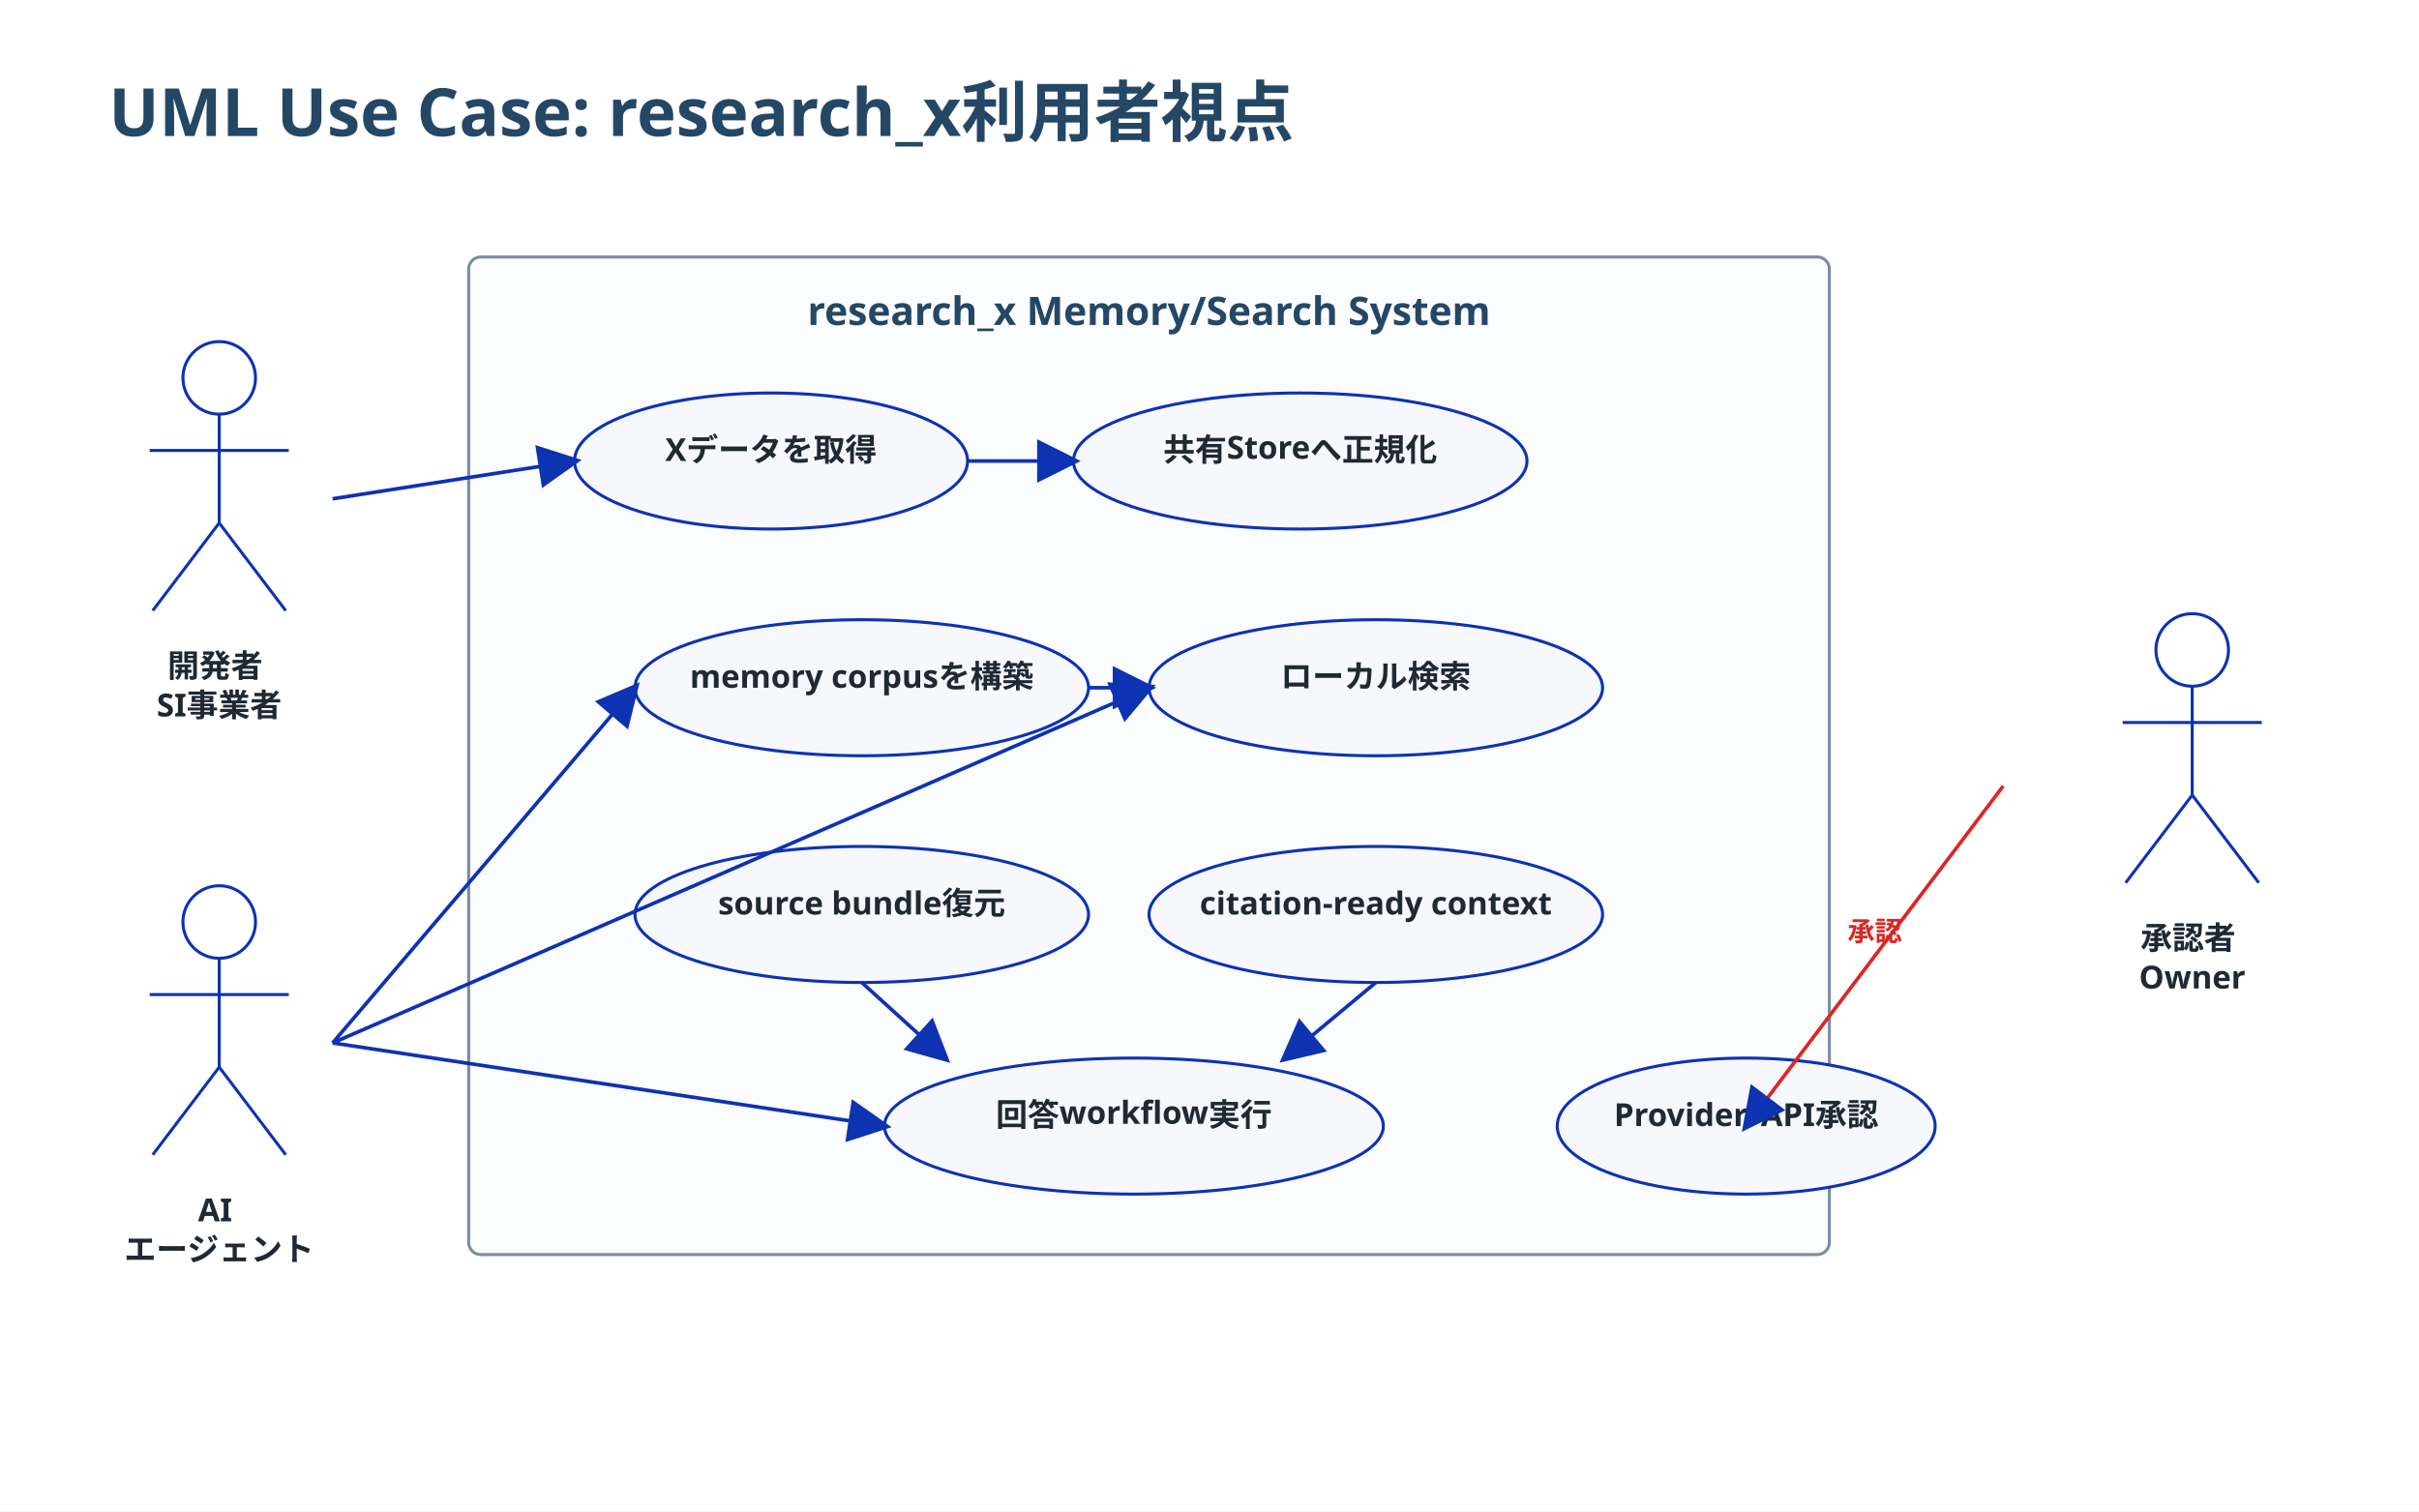
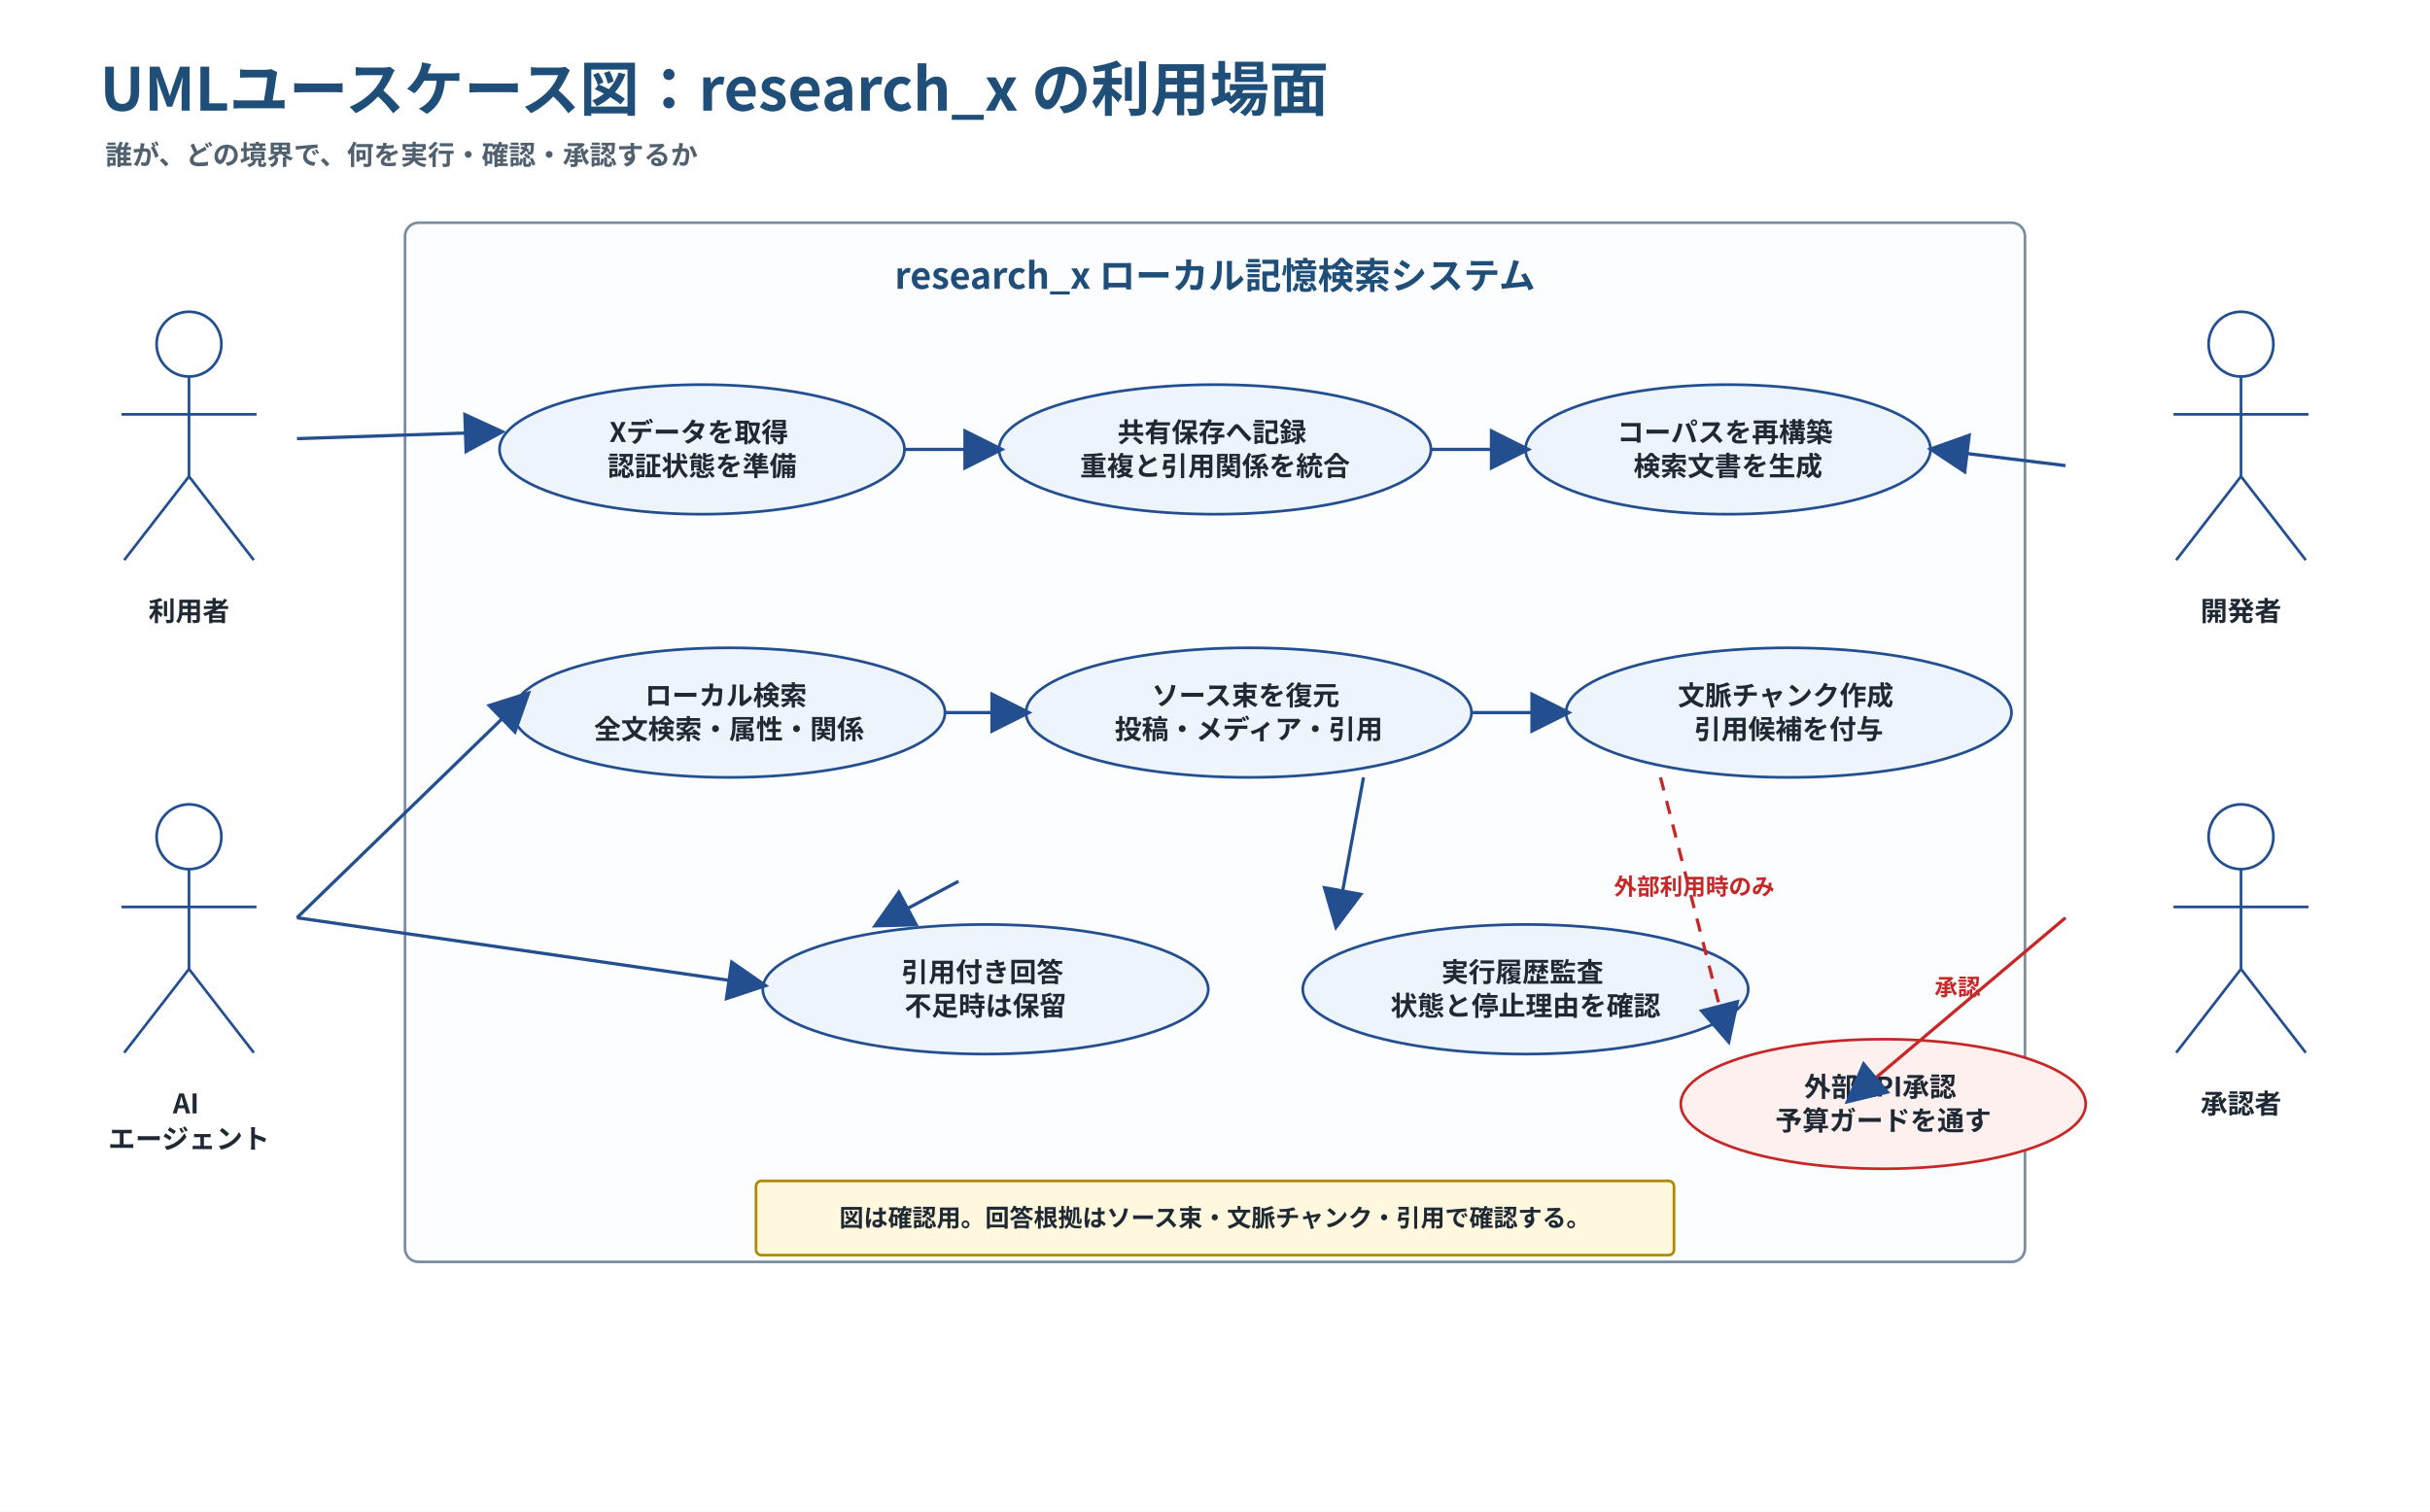
- <svg xmlns="http://www.w3.org/2000/svg" width="1600" height="1000" viewBox="0 0 1600 1000">
+ <svg xmlns="http://www.w3.org/2000/svg" width="1800" height="1120" viewBox="0 0 1800 1120">
  <defs>
-     <marker id="arrow" markerWidth="12" markerHeight="12" refX="10" refY="6" orient="auto">
-       <path d="M0,0 L12,6 L0,12 Z" fill="#0d32b2" />
+     <marker id="arrow" markerWidth="13" markerHeight="13" refX="11" refY="6.5" orient="auto">
+       <path d="M0,0 L13,6.5 L0,13 Z" fill="#234e8f" />
    </marker>
    <marker id="openArrow" markerWidth="14" markerHeight="14" refX="12" refY="7" orient="auto">
-       <path d="M1,1 L13,7 L1,13" fill="none" stroke="#0d32b2" stroke-width="2" />
+       <path d="M1,1 L13,7 L1,13" fill="none" stroke="#234e8f" stroke-width="2" />
    </marker>
    <style>
-     text { font-family: "Yu Gothic", "Meiryo", "Aptos", "Segoe UI", sans-serif; }
+     text { font-family: "Yu Gothic", "Meiryo", "Noto Sans CJK JP", "Aptos", "Segoe UI", sans-serif; }
  </style>
  </defs>
  <rect width="100%" height="100%" fill="#ffffff" />
-   <text x="72" y="90" font-size="44" font-weight="700" text-anchor="start" fill="#244766">
-     <tspan x="72" dy="0">UML Use Case: research_x利用者視点</tspan>
+   <text x="74" y="82" font-size="44" font-weight="800" text-anchor="start" fill="#1f4e79">
+     <tspan x="74" dy="0">UMLユースケース図：research_x の利用場面</tspan>
  </text>
-   <circle cx="145" cy="250" r="24" fill="#ffffff" stroke="#0d32b2" stroke-width="2" />
-   <line x1="145" y1="274" x2="145" y2="346" stroke="#0d32b2" stroke-width="2" />
-   <line x1="99" y1="298" x2="191" y2="298" stroke="#0d32b2" stroke-width="2" />
-   <line x1="145" y1="346" x2="101" y2="404" stroke="#0d32b2" stroke-width="2" />
-   <line x1="145" y1="346" x2="189" y2="404" stroke="#0d32b2" stroke-width="2" />
-   <text x="145" y="448" font-size="21" font-weight="700" text-anchor="middle" fill="#1f2933">
-     <tspan x="145" dy="0">開発者</tspan>
-     <tspan x="145" dy="26">SI事業者</tspan>
+   <text x="78" y="122" font-size="20" font-weight="600" text-anchor="start" fill="#50606f">
+     <tspan x="78" dy="0">誰が、どの境界で、何を実行・確認・承認するか</tspan>
  </text>
-   <circle cx="145" cy="610" r="24" fill="#ffffff" stroke="#0d32b2" stroke-width="2" />
-   <line x1="145" y1="634" x2="145" y2="706" stroke="#0d32b2" stroke-width="2" />
-   <line x1="99" y1="658" x2="191" y2="658" stroke="#0d32b2" stroke-width="2" />
-   <line x1="145" y1="706" x2="101" y2="764" stroke="#0d32b2" stroke-width="2" />
-   <line x1="145" y1="706" x2="189" y2="764" stroke="#0d32b2" stroke-width="2" />
-   <text x="145" y="808" font-size="21" font-weight="700" text-anchor="middle" fill="#1f2933">
-     <tspan x="145" dy="0">AI</tspan>
-     <tspan x="145" dy="26">エージェント</tspan>
+   <circle cx="140" cy="255" r="24" fill="#ffffff" stroke="#234e8f" stroke-width="2" />
+   <line x1="140" y1="279" x2="140" y2="353" stroke="#234e8f" stroke-width="2" />
+   <line x1="90" y1="307" x2="190" y2="307" stroke="#234e8f" stroke-width="2" />
+   <line x1="140" y1="353" x2="92" y2="415" stroke="#234e8f" stroke-width="2" />
+   <line x1="140" y1="353" x2="188" y2="415" stroke="#234e8f" stroke-width="2" />
+   <text x="140" y="460" font-size="20" font-weight="800" text-anchor="middle" fill="#1f2933">
+     <tspan x="140" dy="0">利用者</tspan>
  </text>
-   <circle cx="1450" cy="430" r="24" fill="#ffffff" stroke="#0d32b2" stroke-width="2" />
-   <line x1="1450" y1="454" x2="1450" y2="526" stroke="#0d32b2" stroke-width="2" />
-   <line x1="1404" y1="478" x2="1496" y2="478" stroke="#0d32b2" stroke-width="2" />
-   <line x1="1450" y1="526" x2="1406" y2="584" stroke="#0d32b2" stroke-width="2" />
-   <line x1="1450" y1="526" x2="1494" y2="584" stroke="#0d32b2" stroke-width="2" />
-   <text x="1450" y="628" font-size="21" font-weight="700" text-anchor="middle" fill="#1f2933">
-     <tspan x="1450" dy="0">承認者</tspan>
-     <tspan x="1450" dy="26">Owner</tspan>
+   <circle cx="140" cy="620" r="24" fill="#ffffff" stroke="#234e8f" stroke-width="2" />
+   <line x1="140" y1="644" x2="140" y2="718" stroke="#234e8f" stroke-width="2" />
+   <line x1="90" y1="672" x2="190" y2="672" stroke="#234e8f" stroke-width="2" />
+   <line x1="140" y1="718" x2="92" y2="780" stroke="#234e8f" stroke-width="2" />
+   <line x1="140" y1="718" x2="188" y2="780" stroke="#234e8f" stroke-width="2" />
+   <text x="140" y="825" font-size="20" font-weight="800" text-anchor="middle" fill="#1f2933">
+     <tspan x="140" dy="0">AI</tspan>
+     <tspan x="140" dy="26">エージェント</tspan>
  </text>
-   <rect x="310" y="170" width="900" height="660" rx="8" fill="#fbfcfe" stroke="#7b8da0" stroke-width="2" />
-   <text x="760" y="215" font-size="26" font-weight="700" text-anchor="middle" fill="#244766">
-     <tspan x="760" dy="0">research_x Memory/Search System</tspan>
+   <circle cx="1660" cy="255" r="24" fill="#ffffff" stroke="#234e8f" stroke-width="2" />
+   <line x1="1660" y1="279" x2="1660" y2="353" stroke="#234e8f" stroke-width="2" />
+   <line x1="1610" y1="307" x2="1710" y2="307" stroke="#234e8f" stroke-width="2" />
+   <line x1="1660" y1="353" x2="1612" y2="415" stroke="#234e8f" stroke-width="2" />
+   <line x1="1660" y1="353" x2="1708" y2="415" stroke="#234e8f" stroke-width="2" />
+   <text x="1660" y="460" font-size="20" font-weight="800" text-anchor="middle" fill="#1f2933">
+     <tspan x="1660" dy="0">開発者</tspan>
  </text>
-   <ellipse cx="510" cy="305" rx="130" ry="45" fill="#f7f8fe" stroke="#0d32b2" stroke-width="2" />
-   <text x="510" y="305" font-size="21" font-weight="700" text-anchor="middle" fill="#1f2933">
-     <tspan x="510" dy="0">Xデータを取得</tspan>
+   <circle cx="1660" cy="620" r="24" fill="#ffffff" stroke="#234e8f" stroke-width="2" />
+   <line x1="1660" y1="644" x2="1660" y2="718" stroke="#234e8f" stroke-width="2" />
+   <line x1="1610" y1="672" x2="1710" y2="672" stroke="#234e8f" stroke-width="2" />
+   <line x1="1660" y1="718" x2="1612" y2="780" stroke="#234e8f" stroke-width="2" />
+   <line x1="1660" y1="718" x2="1708" y2="780" stroke="#234e8f" stroke-width="2" />
+   <text x="1660" y="825" font-size="20" font-weight="800" text-anchor="middle" fill="#1f2933">
+     <tspan x="1660" dy="0">承認者</tspan>
  </text>
-   <ellipse cx="860" cy="305" rx="150" ry="45" fill="#f7f8fe" stroke="#0d32b2" stroke-width="2" />
-   <text x="860" y="305" font-size="21" font-weight="700" text-anchor="middle" fill="#1f2933">
-     <tspan x="860" dy="0">共有Storeへ正規化</tspan>
+   <rect x="300" y="165" width="1200" height="770" rx="10" fill="#fbfdff" stroke="#7b8da0" stroke-width="2" />
+   <text x="900" y="214" font-size="27" font-weight="850" text-anchor="middle" fill="#1f4e79">
+     <tspan x="900" dy="0">research_x ローカル記憶検索システム</tspan>
  </text>
-   <ellipse cx="570" cy="455" rx="150" ry="45" fill="#f7f8fe" stroke="#0d32b2" stroke-width="2" />
-   <text x="570" y="455" font-size="21" font-weight="700" text-anchor="middle" fill="#1f2933">
-     <tspan x="570" dy="0">memory corpusを構築</tspan>
+   <ellipse cx="520" cy="333" rx="150" ry="48" fill="#edf4fb" stroke="#234e8f" stroke-width="2" />
+   <text x="520" y="327.5" font-size="20" font-weight="700" text-anchor="middle" fill="#1f2933">
+     <tspan x="520" dy="0">Xデータを取得</tspan>
+     <tspan x="520" dy="25">認証状態を準備</tspan>
  </text>
-   <ellipse cx="910" cy="455" rx="150" ry="45" fill="#f7f8fe" stroke="#0d32b2" stroke-width="2" />
-   <text x="910" y="455" font-size="21" font-weight="700" text-anchor="middle" fill="#1f2933">
-     <tspan x="910" dy="0">ローカル検索</tspan>
+   <ellipse cx="900" cy="333" rx="160" ry="48" fill="#edf4fb" stroke="#234e8f" stroke-width="2" />
+   <text x="900" y="327.5" font-size="20" font-weight="700" text-anchor="middle" fill="#1f2933">
+     <tspan x="900" dy="0">共有保存へ記録</tspan>
+     <tspan x="900" dy="25">重複と引用関係を統合</tspan>
  </text>
-   <ellipse cx="570" cy="605" rx="150" ry="45" fill="#f7f8fe" stroke="#0d32b2" stroke-width="2" />
-   <text x="570" y="605" font-size="21" font-weight="700" text-anchor="middle" fill="#1f2933">
-     <tspan x="570" dy="0">source bundle復元</tspan>
+   <ellipse cx="1280" cy="333" rx="150" ry="48" fill="#edf4fb" stroke="#234e8f" stroke-width="2" />
+   <text x="1280" y="327.5" font-size="20" font-weight="700" text-anchor="middle" fill="#1f2933">
+     <tspan x="1280" dy="0">コーパスを再構築</tspan>
+     <tspan x="1280" dy="25">検索文書を生成</tspan>
  </text>
-   <ellipse cx="910" cy="605" rx="150" ry="45" fill="#f7f8fe" stroke="#0d32b2" stroke-width="2" />
-   <text x="910" y="605" font-size="21" font-weight="700" text-anchor="middle" fill="#1f2933">
-     <tspan x="910" dy="0">citation-ready context</tspan>
+   <ellipse cx="540" cy="528" rx="160" ry="48" fill="#edf4fb" stroke="#234e8f" stroke-width="2" />
+   <text x="540" y="522.5" font-size="20" font-weight="700" text-anchor="middle" fill="#1f2933">
+     <tspan x="540" dy="0">ローカル検索</tspan>
+     <tspan x="540" dy="25">全文検索・属性・関係</tspan>
  </text>
-   <ellipse cx="750" cy="745" rx="165" ry="45" fill="#f7f8fe" stroke="#0d32b2" stroke-width="2" />
-   <text x="750" y="745" font-size="21" font-weight="700" text-anchor="middle" fill="#1f2933">
-     <tspan x="750" dy="0">回答workflow実行</tspan>
+   <ellipse cx="925" cy="528" rx="165" ry="48" fill="#edf4fb" stroke="#234e8f" stroke-width="2" />
+   <text x="925" y="522.5" font-size="20" font-weight="700" text-anchor="middle" fill="#1f2933">
+     <tspan x="925" dy="0">ソース束を復元</tspan>
+     <tspan x="925" dy="25">投稿・メディア・引用</tspan>
  </text>
-   <ellipse cx="1155" cy="745" rx="125" ry="45" fill="#f7f8fe" stroke="#0d32b2" stroke-width="2" />
-   <text x="1155" y="745" font-size="21" font-weight="700" text-anchor="middle" fill="#1f2933">
-     <tspan x="1155" dy="0">Provider/API承認</tspan>
+   <ellipse cx="1325" cy="528" rx="165" ry="48" fill="#edf4fb" stroke="#234e8f" stroke-width="2" />
+   <text x="1325" y="522.5" font-size="20" font-weight="700" text-anchor="middle" fill="#1f2933">
+     <tspan x="1325" dy="0">文脈チャンク作成</tspan>
+     <tspan x="1325" dy="25">引用候補を付与</tspan>
  </text>
-   <line x1="220" y1="330" x2="380" y2="305" stroke="#0d32b2" stroke-width="2.4" marker-end="url(#arrow)" />
-   <line x1="220" y1="690" x2="420" y2="455" stroke="#0d32b2" stroke-width="2.4" marker-end="url(#arrow)" />
-   <line x1="220" y1="690" x2="760" y2="455" stroke="#0d32b2" stroke-width="2.4" marker-end="url(#arrow)" />
-   <line x1="220" y1="690" x2="585" y2="745" stroke="#0d32b2" stroke-width="2.4" marker-end="url(#arrow)" />
-   <line x1="1325" y1="520" x2="1155" y2="745" stroke="#dc2626" stroke-width="2.4" marker-end="url(#arrow)" />
-   <text x="1240" y="622.5" font-size="18" font-weight="600" text-anchor="middle" fill="#dc2626">
-     <tspan x="1240" dy="0">承認</tspan>
+   <ellipse cx="730" cy="733" rx="165" ry="48" fill="#edf4fb" stroke="#234e8f" stroke-width="2" />
+   <text x="730" y="727.5" font-size="20" font-weight="700" text-anchor="middle" fill="#1f2933">
+     <tspan x="730" dy="0">引用付き回答</tspan>
+     <tspan x="730" dy="25">不足時は保留</tspan>
  </text>
-   <line x1="640" y1="305" x2="710" y2="305" stroke="#0d32b2" stroke-width="2.4" marker-end="url(#arrow)" />
-   <line x1="720" y1="455" x2="760" y2="455" stroke="#0d32b2" stroke-width="2.4" marker-end="url(#arrow)" />
-   <line x1="570" y1="650" x2="625" y2="700" stroke="#0d32b2" stroke-width="2.4" marker-end="url(#arrow)" />
-   <line x1="910" y1="650" x2="850" y2="700" stroke="#0d32b2" stroke-width="2.4" marker-end="url(#arrow)" />
+   <ellipse cx="1130" cy="733" rx="165" ry="48" fill="#edf4fb" stroke="#234e8f" stroke-width="2" />
+   <text x="1130" y="727.5" font-size="20" font-weight="700" text-anchor="middle" fill="#1f2933">
+     <tspan x="1130" dy="0">実行履歴監査</tspan>
+     <tspan x="1130" dy="25">状態と停止理由を確認</tspan>
+   </text>
+   <ellipse cx="1395" cy="818" rx="150" ry="48" fill="#fff0f0" stroke="#c62828" stroke-width="2" />
+   <text x="1395" y="812.5" font-size="20" font-weight="700" text-anchor="middle" fill="#1f2933">
+     <tspan x="1395" dy="0">外部API承認</tspan>
+     <tspan x="1395" dy="25">予算ガードを通す</tspan>
+   </text>
+   <line x1="220" y1="325" x2="370" y2="320" stroke="#234e8f" stroke-width="2.4" marker-end="url(#arrow)" />
+   <line x1="220" y1="680" x2="390" y2="515" stroke="#234e8f" stroke-width="2.4" marker-end="url(#arrow)" />
+   <line x1="220" y1="680" x2="565" y2="730" stroke="#234e8f" stroke-width="2.4" marker-end="url(#arrow)" />
+   <line x1="1530" y1="345" x2="1432" y2="333" stroke="#234e8f" stroke-width="2.4" marker-end="url(#arrow)" />
+   <line x1="1530" y1="680" x2="1370" y2="815" stroke="#c62828" stroke-width="2.4" marker-end="url(#arrow)" />
+   <text x="1450" y="737.5" font-size="17" font-weight="700" text-anchor="middle" fill="#c62828">
+     <tspan x="1450" dy="0">承認</tspan>
+   </text>
+   <line x1="670" y1="333" x2="740" y2="333" stroke="#234e8f" stroke-width="2.4" marker-end="url(#arrow)" />
+   <line x1="1060" y1="333" x2="1130" y2="333" stroke="#234e8f" stroke-width="2.4" marker-end="url(#arrow)" />
+   <line x1="700" y1="528" x2="760" y2="528" stroke="#234e8f" stroke-width="2.4" marker-end="url(#arrow)" />
+   <line x1="1090" y1="528" x2="1160" y2="528" stroke="#234e8f" stroke-width="2.4" marker-end="url(#arrow)" />
+   <line x1="710" y1="653" x2="650" y2="685" stroke="#234e8f" stroke-width="2.4" marker-end="url(#arrow)" />
+   <line x1="1010" y1="576" x2="990" y2="685" stroke="#234e8f" stroke-width="2.4" marker-end="url(#arrow)" />
+   <line x1="1230" y1="576" x2="1280" y2="770" stroke="#c62828" stroke-width="2.4" stroke-dasharray="10 8" marker-end="url(#arrow)" />
+   <text x="1255" y="663" font-size="17" font-weight="700" text-anchor="middle" fill="#c62828">
+     <tspan x="1255" dy="0">外部利用時のみ</tspan>
+   </text>
+   <rect x="560" y="875" width="680" height="55" rx="4" fill="#fff8df" stroke="#b08900" stroke-width="2" />
+   <text x="900" y="908.8" font-size="18" font-weight="650" text-anchor="middle" fill="#1f2933">
+     <tspan x="900" dy="0">図は確認用。回答根拠はソース束・文脈チャンク・引用で確認する。</tspan>
+   </text>
</svg>
